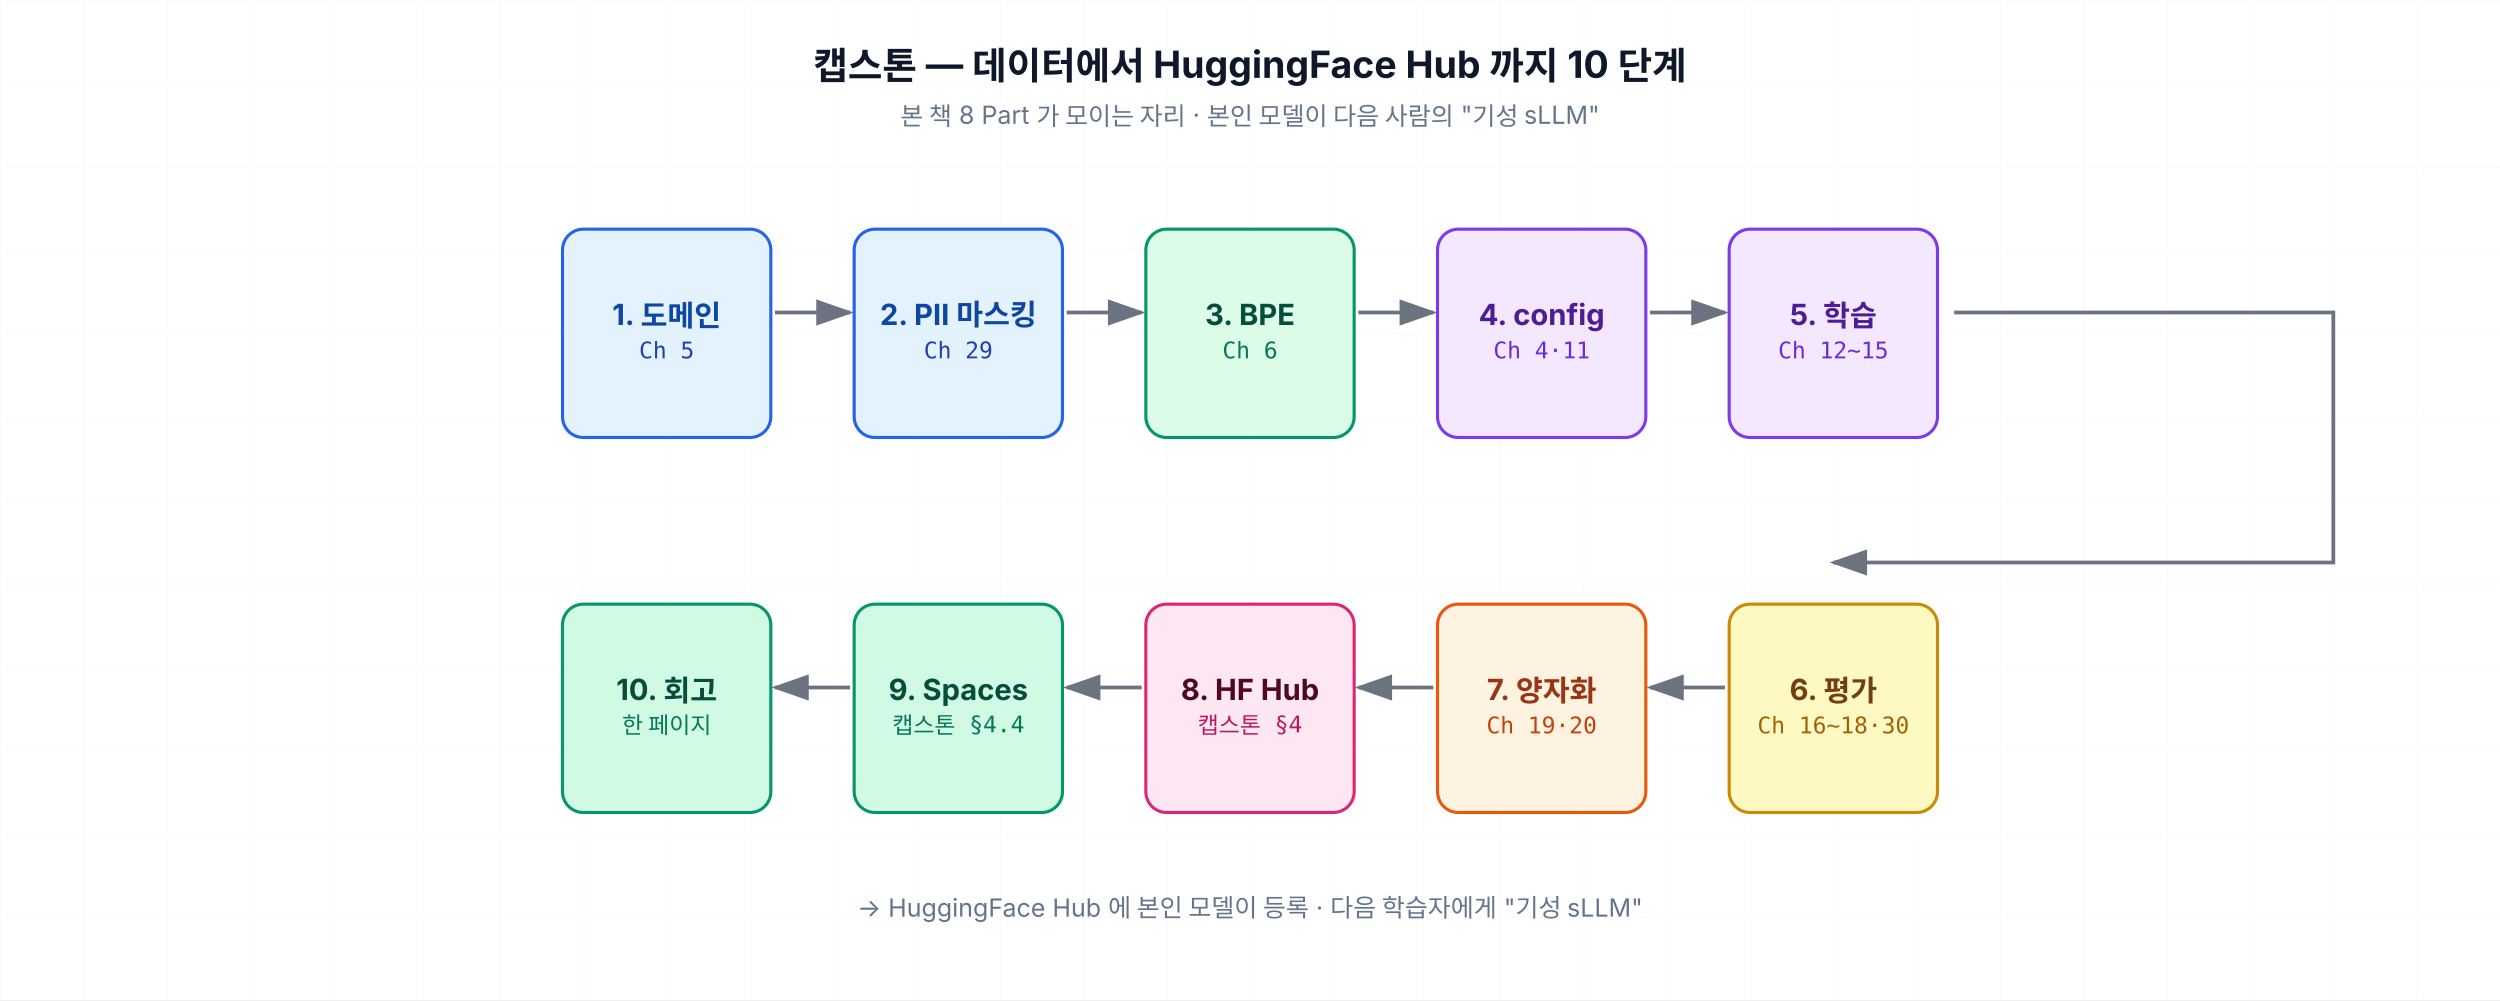
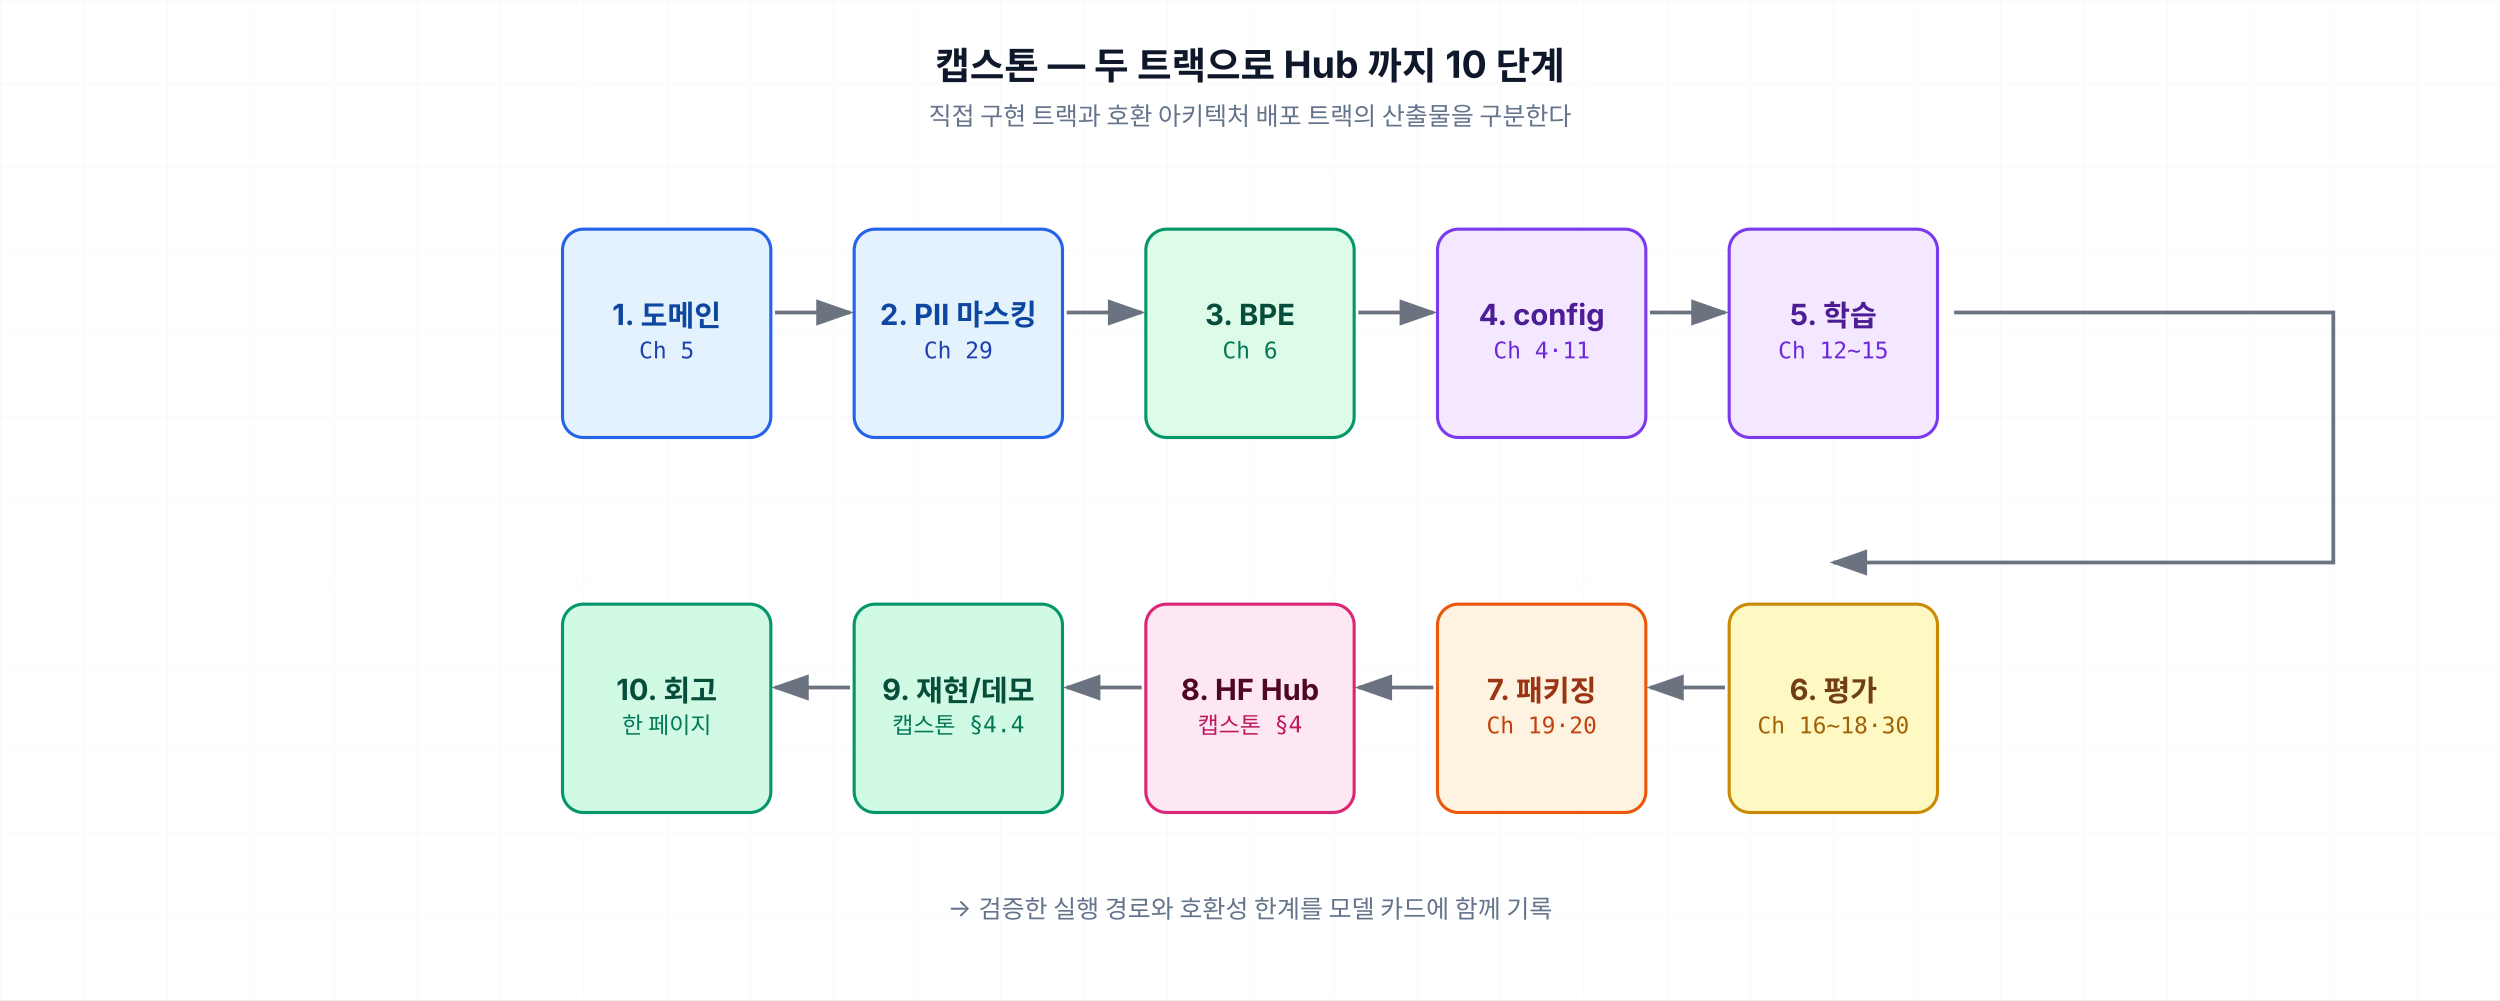
<svg xmlns="http://www.w3.org/2000/svg" viewBox="0 0 1200 480" font-family="Pretendard, -apple-system, BlinkMacSystemFont, sans-serif">
  <defs>
    <pattern id="grid" width="40" height="40" patternUnits="userSpaceOnUse">
      <path d="M 40 0 L 0 0 0 40" fill="none" stroke="#f1f5f9" stroke-width="0.5" />
    </pattern>
    <marker id="arr" markerWidth="10" markerHeight="7" refX="9" refY="3.5" orient="auto">
      <polygon points="0,0 10,3.5 0,7" fill="#6b7280" />
    </marker>
    <marker id="arr-input" markerWidth="10" markerHeight="7" refX="9" refY="3.5" orient="auto">
      <polygon points="0,0 10,3.5 0,7" fill="#2563eb" />
    </marker>
    <marker id="arr-llm" markerWidth="10" markerHeight="7" refX="9" refY="3.5" orient="auto">
      <polygon points="0,0 10,3.5 0,7" fill="#ea580c" />
    </marker>
    <marker id="arr-model" markerWidth="10" markerHeight="7" refX="9" refY="3.5" orient="auto">
      <polygon points="0,0 10,3.5 0,7" fill="#7c3aed" />
    </marker>
    <marker id="arr-token" markerWidth="10" markerHeight="7" refX="9" refY="3.5" orient="auto">
      <polygon points="0,0 10,3.5 0,7" fill="#059669" />
    </marker>
    <marker id="arr-output" markerWidth="10" markerHeight="7" refX="9" refY="3.5" orient="auto">
      <polygon points="0,0 10,3.5 0,7" fill="#059669" />
    </marker>
    <marker id="arr-gate" markerWidth="10" markerHeight="7" refX="9" refY="3.5" orient="auto">
      <polygon points="0,0 10,3.5 0,7" fill="#ca8a04" />
    </marker>
    <marker id="arr-tool" markerWidth="10" markerHeight="7" refX="9" refY="3.5" orient="auto">
      <polygon points="0,0 10,3.5 0,7" fill="#0891b2" />
    </marker>
    <marker id="arr-memory" markerWidth="10" markerHeight="7" refX="9" refY="3.5" orient="auto">
      <polygon points="0,0 10,3.5 0,7" fill="#db2777" />
    </marker>
    <marker id="arr-error" markerWidth="10" markerHeight="7" refX="9" refY="3.5" orient="auto">
      <polygon points="0,0 10,3.5 0,7" fill="#dc2626" />
    </marker>
  </defs>
  <rect width="1200" height="480" fill="#ffffff" />
  <rect width="1200" height="480" fill="url(#grid)" />
-   <text x="600" y="38" text-anchor="middle" font-size="18" font-weight="700" fill="#0f172a">캡스톤 — 데이터에서 HuggingFace Hub 까지 10 단계</text>
-   <text x="600" y="60" text-anchor="middle" font-size="12" fill="#64748b">본 책 8 Part 가 모이는 자리 · 본인 모델이 다음 사람의 "기성 sLLM"</text>
+   <text x="600" y="38" text-anchor="middle" font-size="18" font-weight="700" fill="#0f172a">캡스톤 — 두 트랙으로 Hub 까지 10 단계</text>
+   <text x="600" y="60" text-anchor="middle" font-size="12" fill="#64748b">직접 구현 트랙과 호환 아키텍처 배포 트랙의 산출물을 구분한다</text>
  <path d="M 372,150 L 408,150" stroke="#6b7280" stroke-width="1.8" fill="none" marker-end="url(#arr)" />
  <path d="M 512,150 L 548,150" stroke="#6b7280" stroke-width="1.8" fill="none" marker-end="url(#arr)" />
  <path d="M 652,150 L 688,150" stroke="#6b7280" stroke-width="1.8" fill="none" marker-end="url(#arr)" />
  <path d="M 792,150 L 828,150" stroke="#6b7280" stroke-width="1.8" fill="none" marker-end="url(#arr)" />
  <rect x="270" y="110" width="100" height="100" rx="10" fill="#ffffff" />
  <rect x="270" y="110" width="100" height="100" rx="10" fill="#e3f2fd" stroke="#2563eb" stroke-width="1.5" />
  <text x="320.0" y="156.0" text-anchor="middle" font-size="14" font-weight="700" fill="#0d47a1">1. 도메인</text>
  <text x="320.0" y="172.0" text-anchor="middle" font-size="11" font-family="JetBrains Mono, monospace" fill="#1e40af">Ch 5</text>
  <rect x="410" y="110" width="100" height="100" rx="10" fill="#ffffff" />
  <rect x="410" y="110" width="100" height="100" rx="10" fill="#e3f2fd" stroke="#2563eb" stroke-width="1.5" />
  <text x="460.0" y="156.0" text-anchor="middle" font-size="14" font-weight="700" fill="#0d47a1">2. PII 마스킹</text>
  <text x="460.0" y="172.0" text-anchor="middle" font-size="11" font-family="JetBrains Mono, monospace" fill="#1e40af">Ch 29</text>
  <rect x="550" y="110" width="100" height="100" rx="10" fill="#ffffff" />
  <rect x="550" y="110" width="100" height="100" rx="10" fill="#dcfce7" stroke="#059669" stroke-width="1.5" />
  <text x="600.0" y="156.0" text-anchor="middle" font-size="14" font-weight="700" fill="#064e3b">3. BPE</text>
  <text x="600.0" y="172.0" text-anchor="middle" font-size="11" font-family="JetBrains Mono, monospace" fill="#047857">Ch 6</text>
  <rect x="690" y="110" width="100" height="100" rx="10" fill="#ffffff" />
  <rect x="690" y="110" width="100" height="100" rx="10" fill="#f3e8ff" stroke="#7c3aed" stroke-width="1.5" />
  <text x="740.0" y="156.0" text-anchor="middle" font-size="14" font-weight="700" fill="#4c1d95">4. config</text>
  <text x="740.0" y="172.0" text-anchor="middle" font-size="11" font-family="JetBrains Mono, monospace" fill="#6d28d9">Ch 4·11</text>
  <rect x="830" y="110" width="100" height="100" rx="10" fill="#ffffff" />
  <rect x="830" y="110" width="100" height="100" rx="10" fill="#f3e8ff" stroke="#7c3aed" stroke-width="1.5" />
  <text x="880.0" y="156.0" text-anchor="middle" font-size="14" font-weight="700" fill="#4c1d95">5. 학습</text>
  <text x="880.0" y="172.0" text-anchor="middle" font-size="11" font-family="JetBrains Mono, monospace" fill="#6d28d9">Ch 12~15</text>
  <path d="M 938 150 L 1120 150 L 1120 270 L 880 270" stroke="#6b7280" stroke-width="1.8" fill="none" marker-end="url(#arr)" />
  <path d="M 828,330 L 792,330" stroke="#6b7280" stroke-width="1.8" fill="none" marker-end="url(#arr)" />
  <path d="M 688,330 L 652,330" stroke="#6b7280" stroke-width="1.8" fill="none" marker-end="url(#arr)" />
  <path d="M 548,330 L 512,330" stroke="#6b7280" stroke-width="1.8" fill="none" marker-end="url(#arr)" />
  <path d="M 408,330 L 372,330" stroke="#6b7280" stroke-width="1.8" fill="none" marker-end="url(#arr)" />
  <rect x="830" y="290" width="100" height="100" rx="10" fill="#ffffff" />
  <rect x="830" y="290" width="100" height="100" rx="10" fill="#fef9c3" stroke="#ca8a04" stroke-width="1.5" />
  <text x="880.0" y="336.0" text-anchor="middle" font-size="14" font-weight="700" fill="#713f12">6. 평가</text>
  <text x="880.0" y="352.0" text-anchor="middle" font-size="11" font-family="JetBrains Mono, monospace" fill="#a16207">Ch 16~18·30</text>
  <rect x="690" y="290" width="100" height="100" rx="10" fill="#ffffff" />
  <rect x="690" y="290" width="100" height="100" rx="10" fill="#fef3e0" stroke="#ea580c" stroke-width="1.5" />
-   <text x="740.0" y="336.0" text-anchor="middle" font-size="14" font-weight="700" fill="#9a3412">7. 양자화</text>
+   <text x="740.0" y="336.0" text-anchor="middle" font-size="14" font-weight="700" fill="#9a3412">7. 패키징</text>
  <text x="740.0" y="352.0" text-anchor="middle" font-size="11" font-family="JetBrains Mono, monospace" fill="#c2410c">Ch 19·20</text>
  <rect x="550" y="290" width="100" height="100" rx="10" fill="#ffffff" />
  <rect x="550" y="290" width="100" height="100" rx="10" fill="#fce7f3" stroke="#db2777" stroke-width="1.5" />
  <text x="600.0" y="336.0" text-anchor="middle" font-size="14" font-weight="700" fill="#500724">8. HF Hub</text>
  <text x="600.0" y="352.0" text-anchor="middle" font-size="11" font-family="JetBrains Mono, monospace" fill="#be185d">캡스톤 §4</text>
  <rect x="410" y="290" width="100" height="100" rx="10" fill="#ffffff" />
  <rect x="410" y="290" width="100" height="100" rx="10" fill="#d1fae5" stroke="#059669" stroke-width="1.5" />
-   <text x="460.0" y="336.0" text-anchor="middle" font-size="14" font-weight="700" fill="#064e3b">9. Spaces</text>
+   <text x="460.0" y="336.0" text-anchor="middle" font-size="14" font-weight="700" fill="#064e3b">9. 재현/데모</text>
  <text x="460.0" y="352.0" text-anchor="middle" font-size="11" font-family="JetBrains Mono, monospace" fill="#047857">캡스톤 §4.4</text>
  <rect x="270" y="290" width="100" height="100" rx="10" fill="#ffffff" />
  <rect x="270" y="290" width="100" height="100" rx="10" fill="#d1fae5" stroke="#059669" stroke-width="1.5" />
  <text x="320.0" y="336.0" text-anchor="middle" font-size="14" font-weight="700" fill="#064e3b">10. 회고</text>
  <text x="320.0" y="352.0" text-anchor="middle" font-size="11" font-family="JetBrains Mono, monospace" fill="#047857">한 페이지</text>
-   <text x="600" y="440" text-anchor="middle" font-size="12" fill="#64748b">→ HuggingFace Hub 에 본인 모델이 등록 · 다음 학습자에게 "기성 sLLM"</text>
+   <text x="600" y="440" text-anchor="middle" font-size="12" fill="#64748b">→ 검증한 실행 경로와 호환성 한계를 모델 카드에 함께 기록</text>
</svg>
